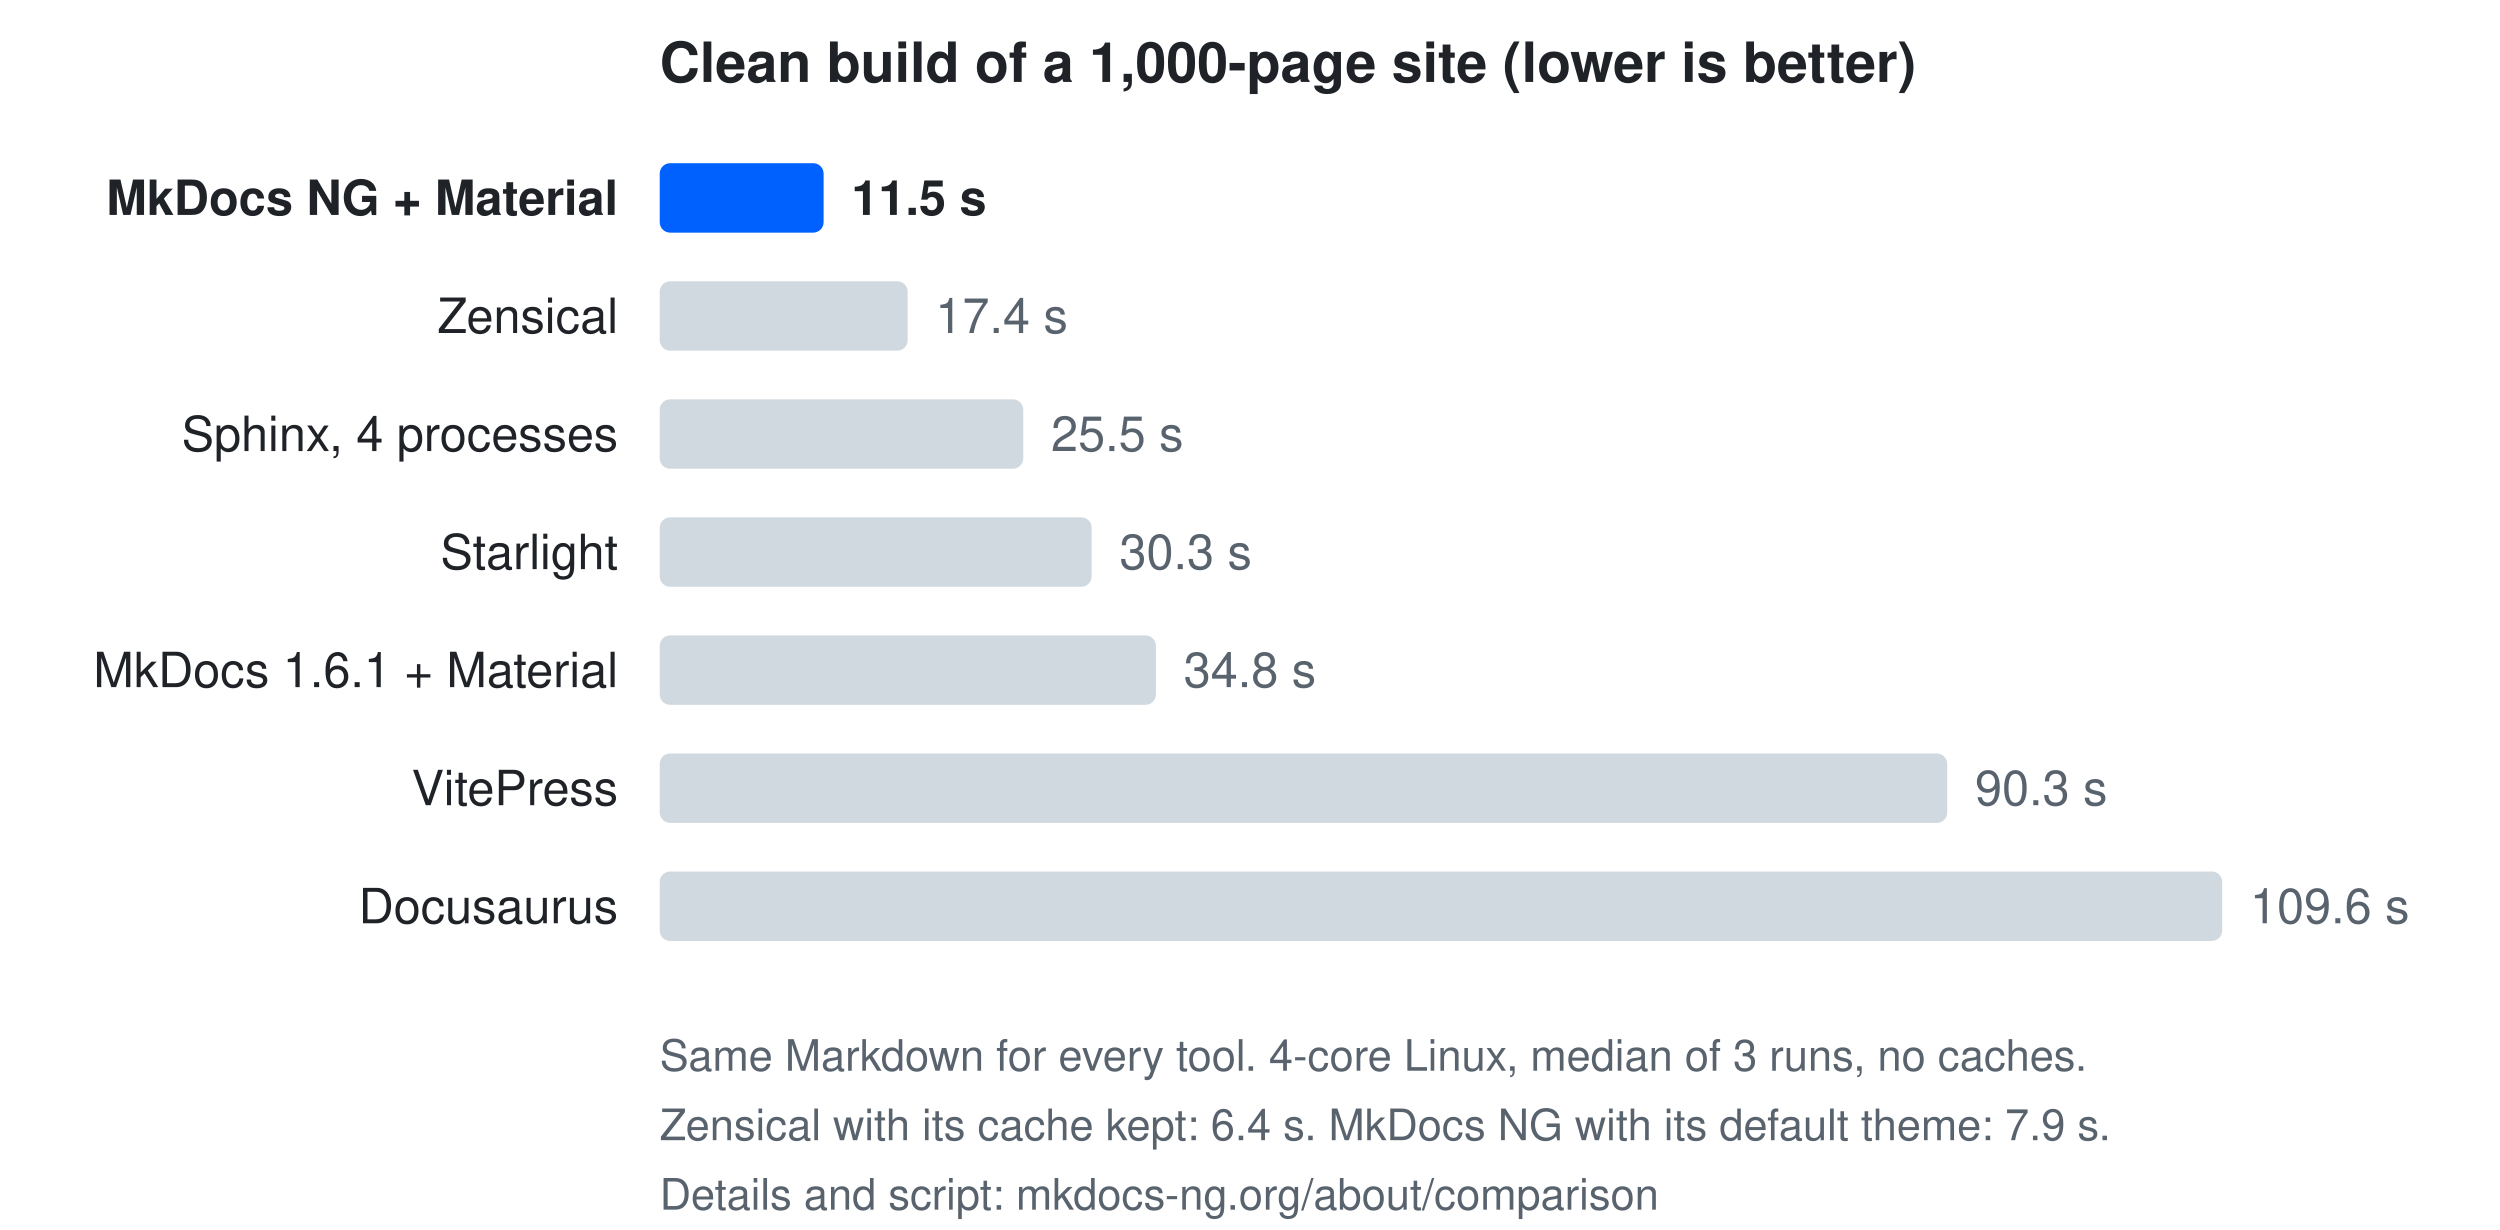
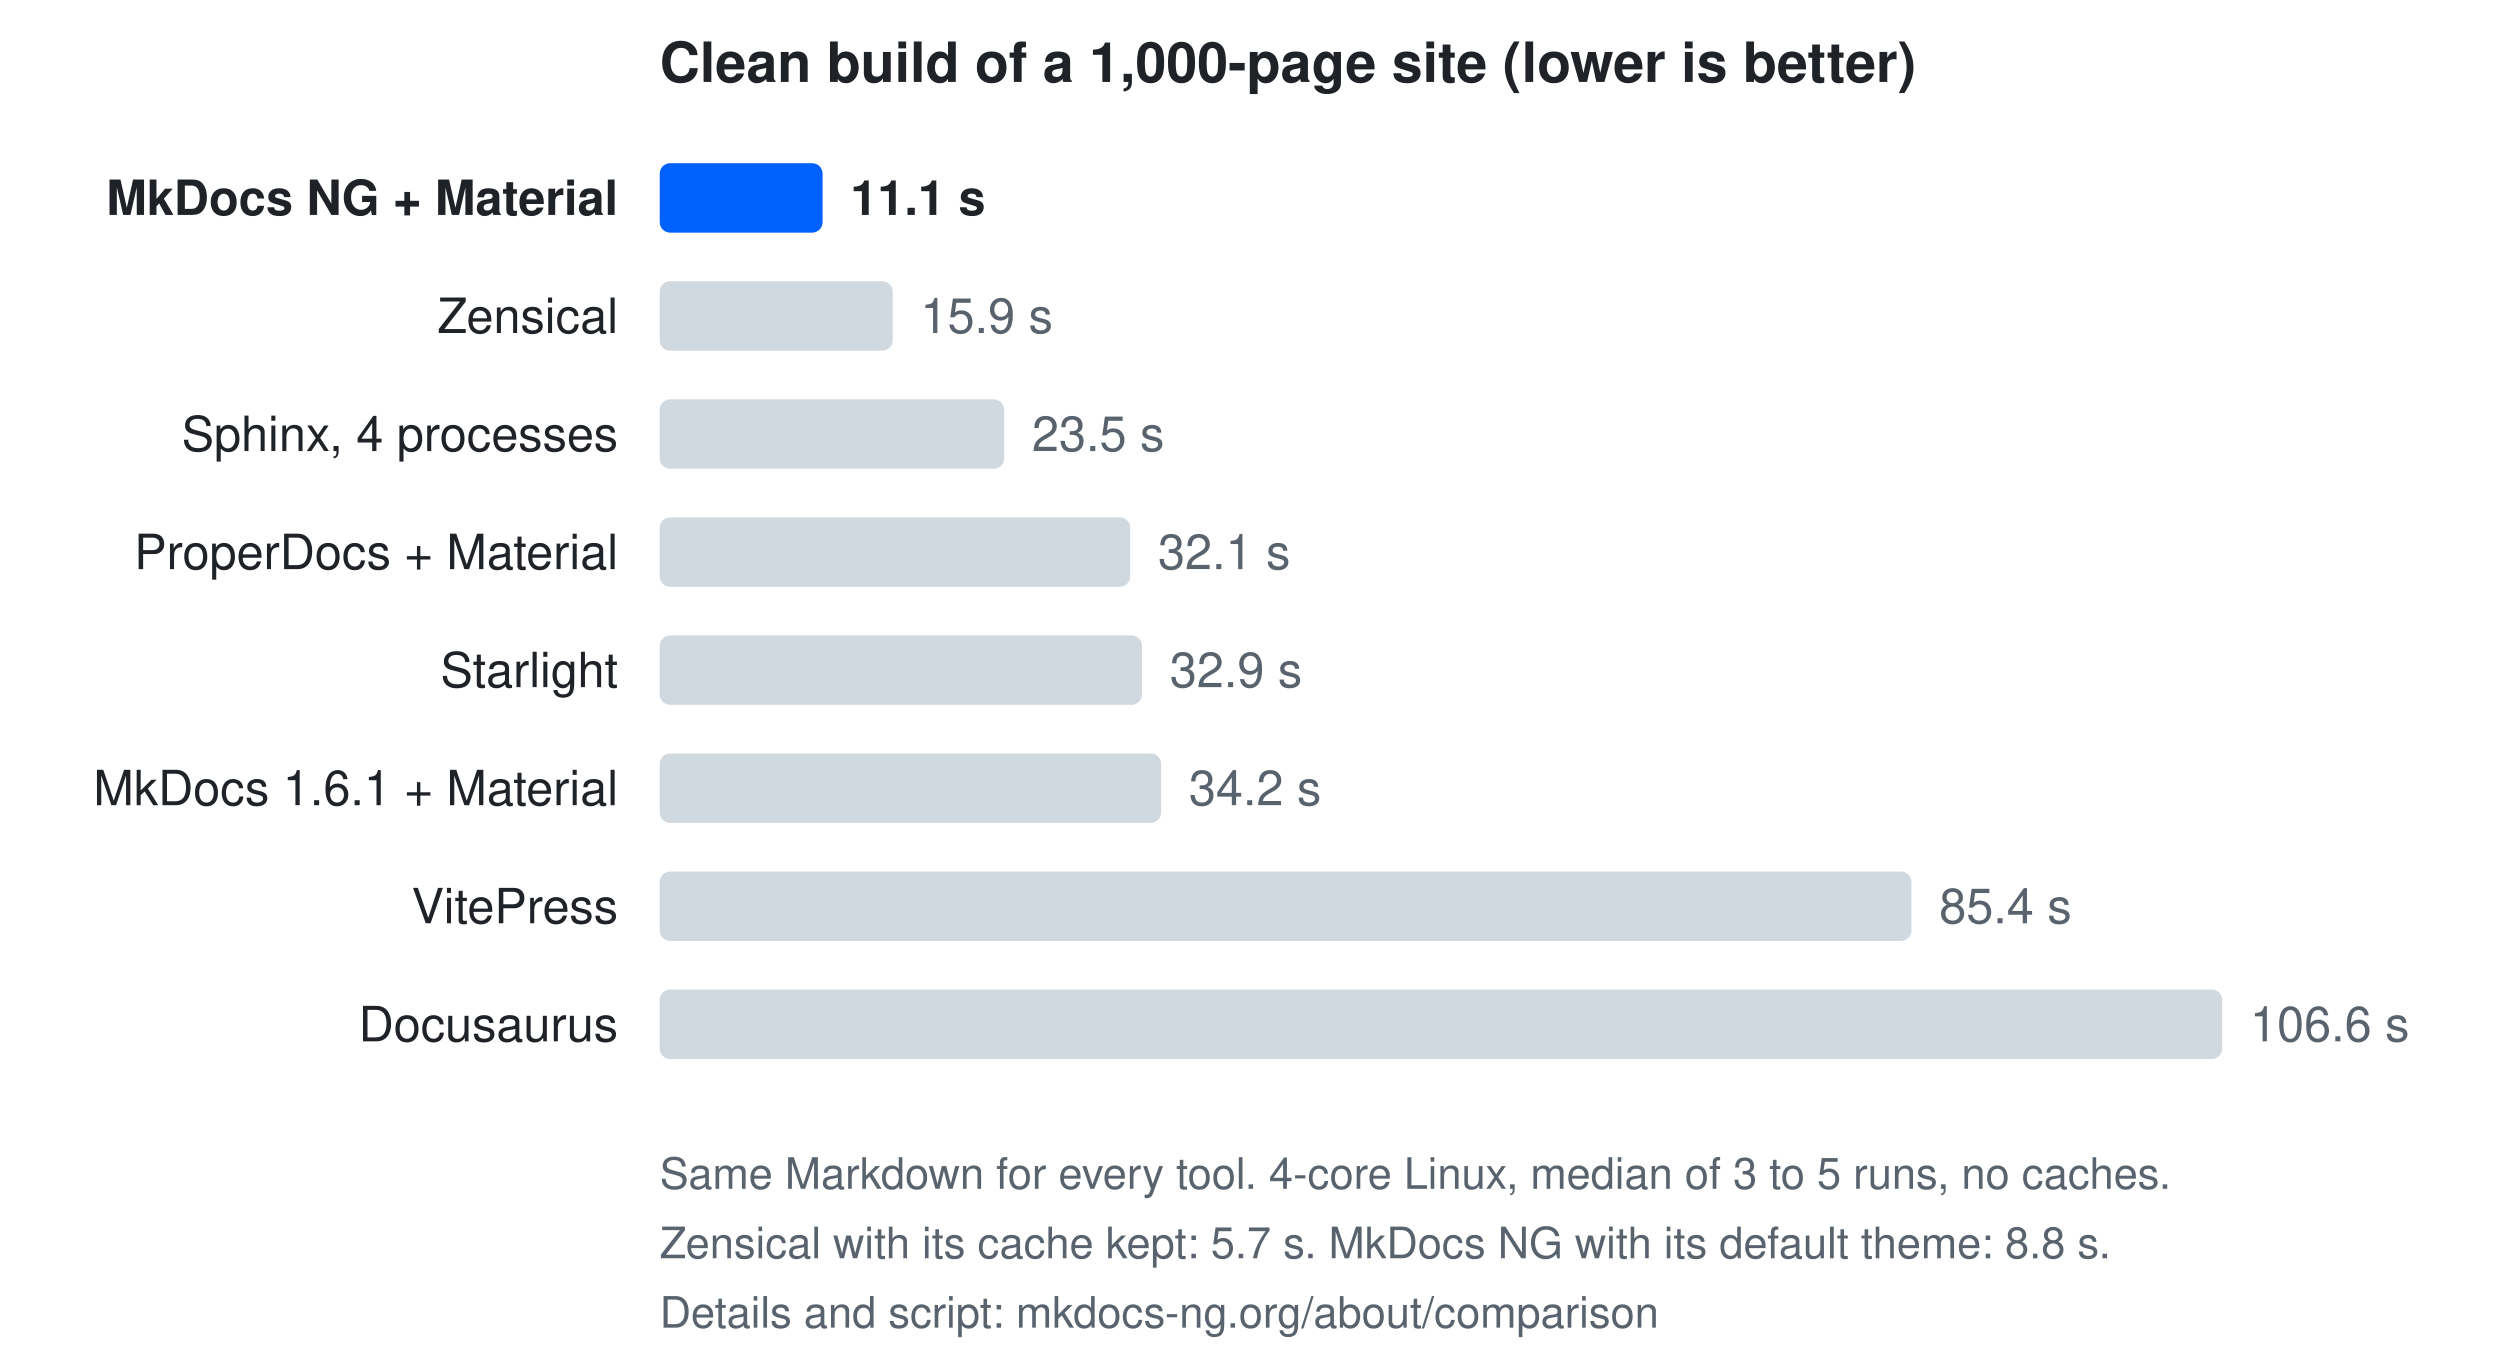
- <svg xmlns="http://www.w3.org/2000/svg" width="720" height="354" viewBox="0 0 720 354" role="img" aria-label="Clean build of a 1,000-page site (lower is better)" font-family="-apple-system, BlinkMacSystemFont, 'Segoe UI', Helvetica, Arial, sans-serif" font-size="14">
+ <svg xmlns="http://www.w3.org/2000/svg" width="720" height="388" viewBox="0 0 720 388" role="img" aria-label="Clean build of a 1,000-page site (lower is better)" font-family="-apple-system, BlinkMacSystemFont, 'Segoe UI', Helvetica, Arial, sans-serif" font-size="14">
  <text x="190" y="18.0" dy="0.35em" font-size="16" font-weight="600" fill="#1f2328">Clean build of a 1,000-page site (lower is better)</text>
  <text x="178" y="57.0" dy="0.35em" text-anchor="end" fill="#1f2328" font-weight="600">MkDocs NG + Material</text>
-   <rect x="190" y="47.0" width="47.2" height="20" rx="3" fill="#0061fe" />
-   <text x="245.2" y="57.0" dy="0.35em" fill="#1f2328" font-weight="600">11.5 s</text>
+   <rect x="190" y="47.0" width="46.9" height="20" rx="3" fill="#0061fe" />
+   <text x="244.9" y="57.0" dy="0.35em" fill="#1f2328" font-weight="600">11.1 s</text>
  <text x="178" y="91.0" dy="0.35em" text-anchor="end" fill="#1f2328">Zensical</text>
-   <rect x="190" y="81.0" width="71.4" height="20" rx="3" fill="#d1d9e0" />
-   <text x="269.4" y="91.0" dy="0.35em" fill="#59636e">17.4 s</text>
+   <rect x="190" y="81.0" width="67.1" height="20" rx="3" fill="#d1d9e0" />
+   <text x="265.1" y="91.0" dy="0.35em" fill="#59636e">15.9 s</text>
  <text x="178" y="125.0" dy="0.35em" text-anchor="end" fill="#1f2328">Sphinx, 4 processes</text>
-   <rect x="190" y="115.0" width="104.7" height="20" rx="3" fill="#d1d9e0" />
-   <text x="302.7" y="125.0" dy="0.35em" fill="#59636e">25.5 s</text>
-   <text x="178" y="159.0" dy="0.35em" text-anchor="end" fill="#1f2328">Starlight</text>
-   <rect x="190" y="149.0" width="124.4" height="20" rx="3" fill="#d1d9e0" />
-   <text x="322.4" y="159.0" dy="0.35em" fill="#59636e">30.3 s</text>
-   <text x="178" y="193.0" dy="0.35em" text-anchor="end" fill="#1f2328">MkDocs 1.6.1 + Material</text>
-   <rect x="190" y="183.0" width="142.9" height="20" rx="3" fill="#d1d9e0" />
-   <text x="340.9" y="193.0" dy="0.35em" fill="#59636e">34.8 s</text>
-   <text x="178" y="227.0" dy="0.35em" text-anchor="end" fill="#1f2328">VitePress</text>
-   <rect x="190" y="217.0" width="370.8" height="20" rx="3" fill="#d1d9e0" />
-   <text x="568.8" y="227.0" dy="0.35em" fill="#59636e">90.3 s</text>
-   <text x="178" y="261.0" dy="0.35em" text-anchor="end" fill="#1f2328">Docusaurus</text>
-   <rect x="190" y="251.0" width="450.0" height="20" rx="3" fill="#d1d9e0" />
-   <text x="648.0" y="261.0" dy="0.35em" fill="#59636e">109.6 s</text>
-   <text x="190" y="304.0" dy="0.35em" font-size="12.5" fill="#59636e">Same Markdown for every tool. 4-core Linux, median of 3 runs, no caches.</text>
-   <text x="190" y="324.0" dy="0.35em" font-size="12.5" fill="#59636e">Zensical with its cache kept: 6.4 s. MkDocs NG with its default theme: 7.9 s.</text>
-   <text x="190" y="344.0" dy="0.35em" font-size="12.5" fill="#59636e">Details and script: mkdocs-ng.org/about/comparison</text>
+   <rect x="190" y="115.0" width="99.2" height="20" rx="3" fill="#d1d9e0" />
+   <text x="297.2" y="125.0" dy="0.35em" fill="#59636e">23.5 s</text>
+   <text x="178" y="159.0" dy="0.35em" text-anchor="end" fill="#1f2328">ProperDocs + Material</text>
+   <rect x="190" y="149.0" width="135.5" height="20" rx="3" fill="#d1d9e0" />
+   <text x="333.5" y="159.0" dy="0.35em" fill="#59636e">32.1 s</text>
+   <text x="178" y="193.0" dy="0.35em" text-anchor="end" fill="#1f2328">Starlight</text>
+   <rect x="190" y="183.0" width="138.9" height="20" rx="3" fill="#d1d9e0" />
+   <text x="336.9" y="193.0" dy="0.35em" fill="#59636e">32.9 s</text>
+   <text x="178" y="227.0" dy="0.35em" text-anchor="end" fill="#1f2328">MkDocs 1.6.1 + Material</text>
+   <rect x="190" y="217.0" width="144.4" height="20" rx="3" fill="#d1d9e0" />
+   <text x="342.4" y="227.0" dy="0.35em" fill="#59636e">34.2 s</text>
+   <text x="178" y="261.0" dy="0.35em" text-anchor="end" fill="#1f2328">VitePress</text>
+   <rect x="190" y="251.0" width="360.5" height="20" rx="3" fill="#d1d9e0" />
+   <text x="558.5" y="261.0" dy="0.35em" fill="#59636e">85.4 s</text>
+   <text x="178" y="295.0" dy="0.35em" text-anchor="end" fill="#1f2328">Docusaurus</text>
+   <rect x="190" y="285.0" width="450.0" height="20" rx="3" fill="#d1d9e0" />
+   <text x="648.0" y="295.0" dy="0.35em" fill="#59636e">106.6 s</text>
+   <text x="190" y="338.0" dy="0.35em" font-size="12.5" fill="#59636e">Same Markdown for every tool. 4-core Linux, median of 3 to 5 runs, no caches.</text>
+   <text x="190" y="358.0" dy="0.35em" font-size="12.5" fill="#59636e">Zensical with its cache kept: 5.7 s. MkDocs NG with its default theme: 8.8 s.</text>
+   <text x="190" y="378.0" dy="0.35em" font-size="12.5" fill="#59636e">Details and script: mkdocs-ng.org/about/comparison</text>
</svg>
